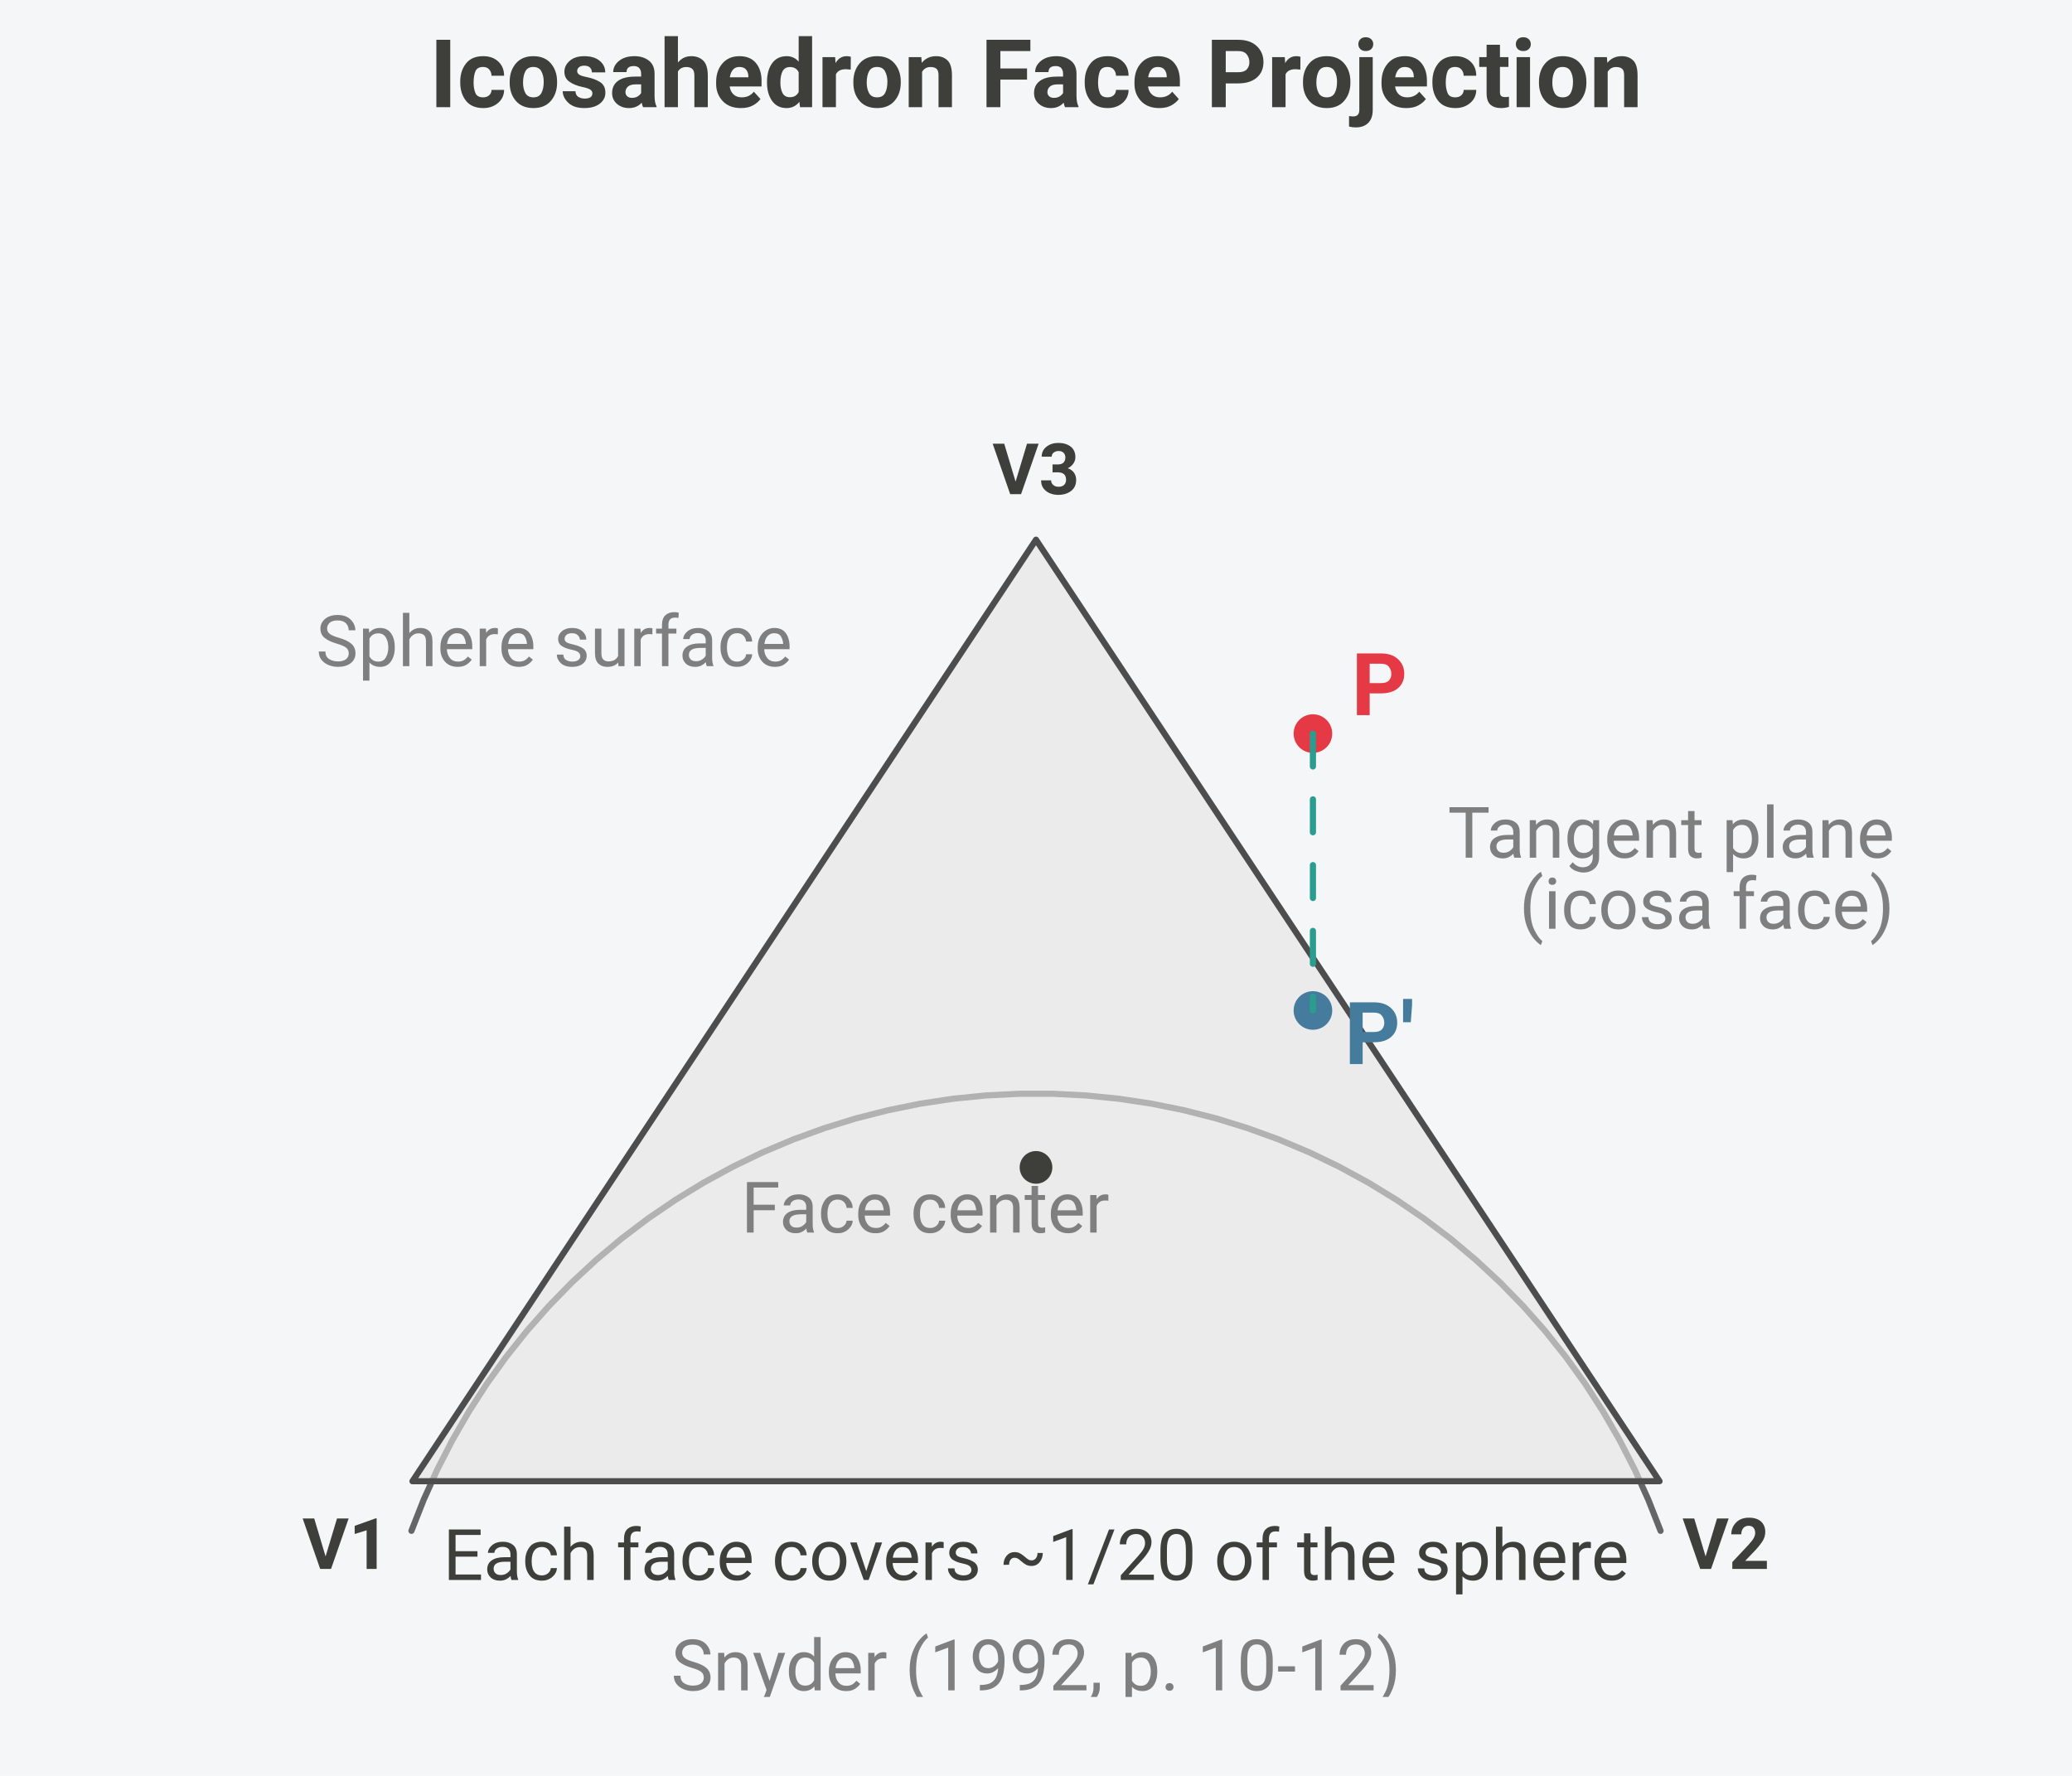
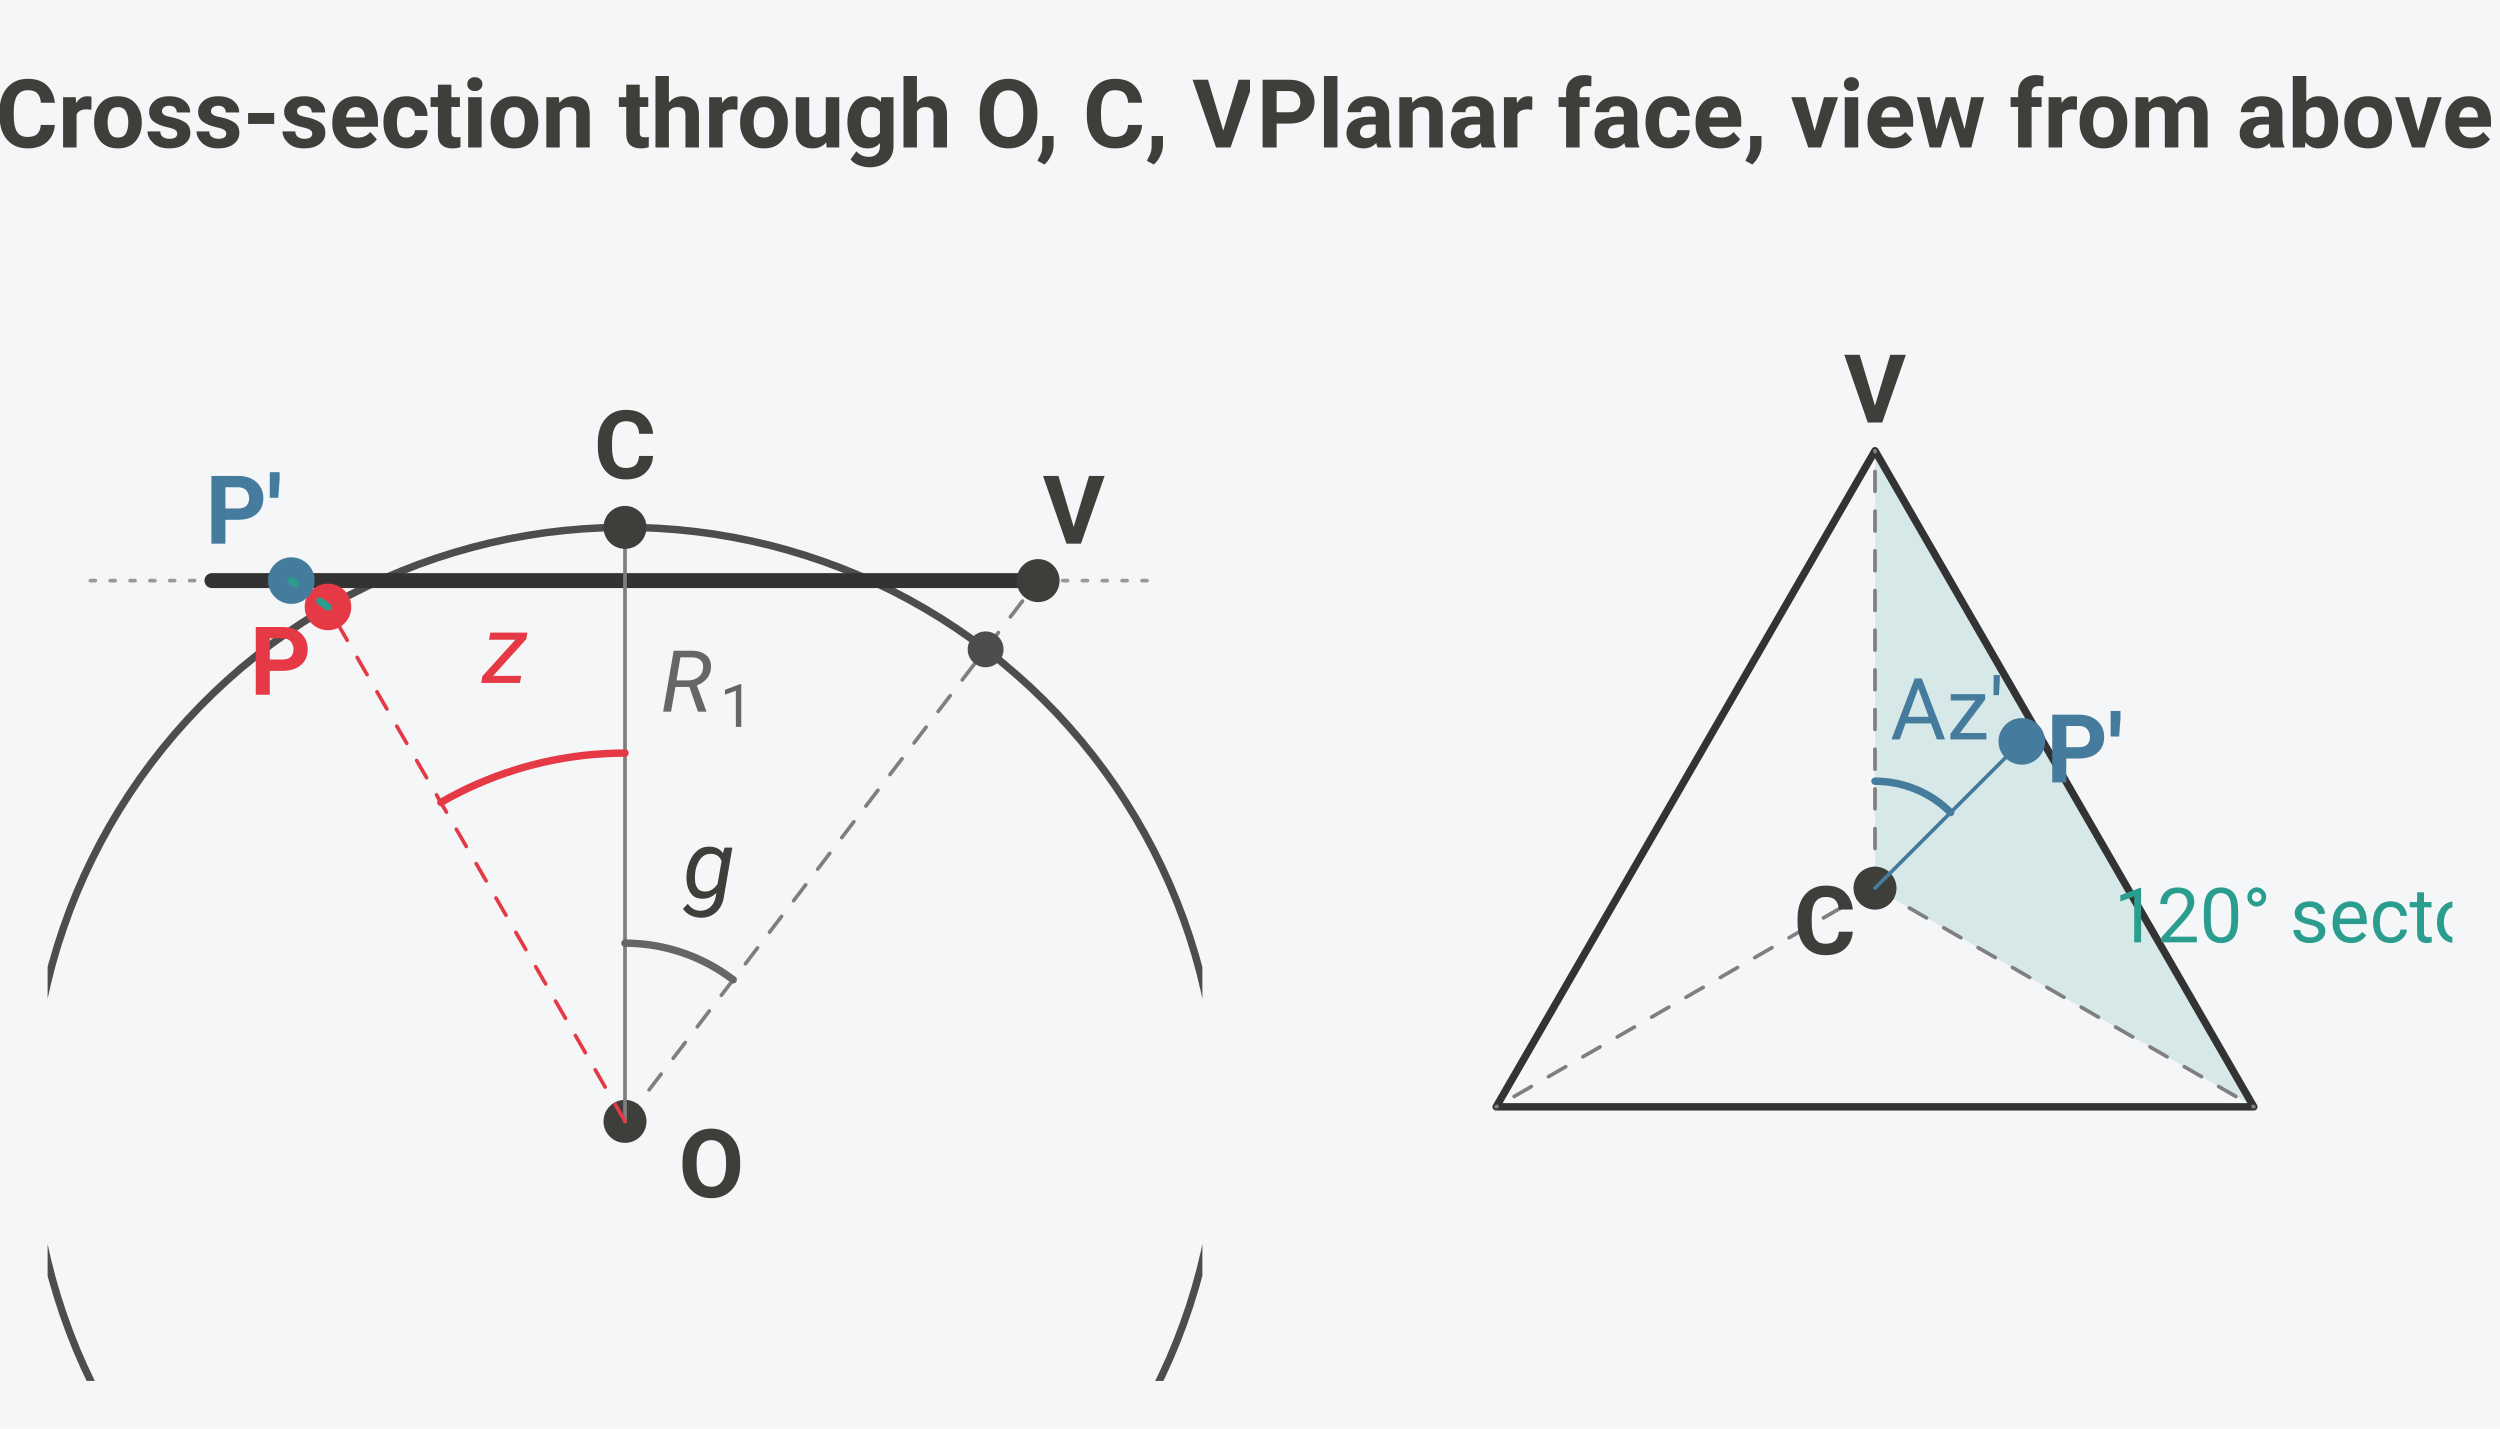
- <svg xmlns="http://www.w3.org/2000/svg" width="504.00pt" height="432.00pt" viewBox="0 0 504.00 432.00">
+ <svg xmlns="http://www.w3.org/2000/svg" width="504.00pt" height="288.00pt" viewBox="0 0 504.00 288.00">
  <g class="svglite">
    <defs>
      <style type="text/css">
    /* theme-aware-processed */
    .svglite line, .svglite polyline, .svglite polygon, .svglite path, .svglite circle {
      fill: none;
      stroke: #3E3F3A;
      stroke-linecap: round;
      stroke-linejoin: round;
      stroke-miterlimit: 10.00;
    }
    .svglite &gt; g &gt; rect {
      fill: none;
      stroke: #3E3F3A;
      stroke-linecap: round;
      stroke-linejoin: round;
      stroke-miterlimit: 10.00;
    }
    .svglite text {
      white-space: pre;
      fill: #3E3F3A;
    }
    .svglite g.glyphgroup path {
      fill: inherit;
      stroke: none;
    }
  </style>
    </defs>
    <rect class="svg-bg" width="100%" height="100%" style="stroke: none; fill: #F5F6F8;" />
    <defs>
-       <clipPath id="cpMC4wMHw1MDQuMDB8MC4wMHw0MzIuMDA=">
-         <rect x="0.00" y="0.00" width="504.00" height="432.00" />
+       <clipPath id="cpMC4wMHw1MDQuMDB8MC4wMHwyODguMDA=">
+         <rect x="0.00" y="0.00" width="504.00" height="288.00" />
      </clipPath>
    </defs>
-     <g clip-path="url(#cpMC4wMHw1MDQuMDB8MC4wMHw0MzIuMDA=)">
-       <text x="252.00" y="26.07" text-anchor="middle" style="font-size: 1.92em; font-weight: bold; font-family: &quot;Roboto&quot;, -apple-system, BlinkMacSystemFont, &quot;Segoe UI&quot;, system-ui, sans-serif;">Icosahedron Face Projection</text>
+     <g clip-path="url(#cpMC4wMHw1MDQuMDB8MC4wMHwyODguMDA=)">
+ </g>
+     <defs>
+       <clipPath id="cpMC4wMHwyNTIuMDB8MC4wMHwyODguMDA=">
+         <rect x="0.00" y="0.00" width="252.00" height="288.00" />
+       </clipPath>
+     </defs>
+     <g clip-path="url(#cpMC4wMHwyNTIuMDB8MC4wMHwyODguMDA=)">
+       <text x="126.00" y="29.73" text-anchor="middle" style="font-size: 1.6em; font-weight: bold; font-family: &quot;Roboto&quot;, -apple-system, BlinkMacSystemFont, &quot;Segoe UI&quot;, system-ui, sans-serif;">Cross-section through O, C, V</text>
    </g>
    <defs>
-       <clipPath id="cpMTkuMjB8NDg0LjgwfDM4LjQwfDQxMi44MA==">
-         <rect x="19.20" y="38.40" width="465.60" height="374.40" />
+       <clipPath id="cpOS42MHwyNDIuNDB8NDguMDB8Mjc4LjQw">
+         <rect x="9.60" y="48.00" width="232.80" height="230.40" />
      </clipPath>
    </defs>
-     <g clip-path="url(#cpMTkuMjB8NDg0LjgwfDM4LjQwfDQxMi44MA==)">
-       <polyline points="403.92,372.39 400.97,364.89 397.66,357.54 393.98,350.37 389.95,343.38 385.58,336.61 380.87,330.07 375.84,323.77 370.51,317.72 364.88,311.95 358.97,306.47 352.80,301.29 346.37,296.42 339.71,291.88 332.83,287.68 325.75,283.82 318.49,280.32 311.06,277.19 303.49,274.44 295.79,272.06 287.97,270.07 280.07,268.47 272.10,267.27 264.08,266.47 256.03,266.07 247.97,266.07 239.92,266.47 231.90,267.27 223.93,268.47 216.03,270.07 208.21,272.06 200.51,274.44 192.94,277.19 185.51,280.32 178.25,283.82 171.17,287.68 164.29,291.88 157.63,296.42 151.20,301.29 145.03,306.47 139.12,311.95 133.49,317.72 128.16,323.77 123.13,330.07 118.42,336.61 114.05,343.38 110.02,350.37 106.34,357.54 103.03,364.89 100.08,372.39 " style="stroke-width: 1.50; stroke: #666666;" />
-       <text x="76.86" y="162.05" style="font-size: 1.44em;fill: #7F7F7F; font-family: &quot;Roboto&quot;, -apple-system, BlinkMacSystemFont, &quot;Segoe UI&quot;, system-ui, sans-serif;">Sphere surface</text>
-       <polygon points="100.33,360.32 403.67,360.32 252.00,131.29 " style="stroke-width: 1.50; stroke: #4D4D4D; fill: #E5E5E5; fill-opacity: 0.60;" />
-       <text x="84.16" y="381.66" text-anchor="middle" style="font-size: 1.44em; font-weight: bold; font-family: &quot;Roboto&quot;, -apple-system, BlinkMacSystemFont, &quot;Segoe UI&quot;, system-ui, sans-serif;">V1</text>
-       <text x="419.84" y="381.66" text-anchor="middle" style="font-size: 1.44em; font-weight: bold; font-family: &quot;Roboto&quot;, -apple-system, BlinkMacSystemFont, &quot;Segoe UI&quot;, system-ui, sans-serif;">V2</text>
-       <text x="252.00" y="120.21" text-anchor="middle" style="font-size: 1.44em; font-weight: bold; font-family: &quot;Roboto&quot;, -apple-system, BlinkMacSystemFont, &quot;Segoe UI&quot;, system-ui, sans-serif;">V3</text>
-       <circle class="theme-fill-fg" cx="252.00" cy="283.98" r="3.60" style="stroke-width: 0.75; fill: #3E3F3A;" />
-       <text x="225.06" y="299.83" text-anchor="middle" style="font-size: 1.44em;fill: #7F7F7F; font-family: &quot;Roboto&quot;, -apple-system, BlinkMacSystemFont, &quot;Segoe UI&quot;, system-ui, sans-serif;">Face center</text>
-       <circle cx="319.36" cy="178.45" r="4.32" style="stroke-width: 0.75; stroke: #E63946; fill: #E63946;" />
-       <text x="335.53" y="173.97" text-anchor="middle" style="font-size: 1.76em; font-weight: bold;fill: #E63946; font-family: &quot;Roboto&quot;, -apple-system, BlinkMacSystemFont, &quot;Segoe UI&quot;, system-ui, sans-serif;">P</text>
-       <circle cx="319.36" cy="245.81" r="4.32" style="stroke-width: 0.75; stroke: #457B9D; fill: #457B9D;" />
-       <text x="335.53" y="258.84" text-anchor="middle" style="font-size: 1.76em; font-weight: bold;fill: #457B9D; font-family: &quot;Roboto&quot;, -apple-system, BlinkMacSystemFont, &quot;Segoe UI&quot;, system-ui, sans-serif;">P'</text>
-       <polyline points="319.36,178.45 319.36,245.81 " style="stroke-width: 1.50; stroke: #2A9D8F; stroke-dasharray: 8.00,8.00;" />
-       <text x="252.00" y="384.34" text-anchor="middle" style="font-size: 1.44em; font-family: &quot;Roboto&quot;, -apple-system, BlinkMacSystemFont, &quot;Segoe UI&quot;, system-ui, sans-serif;">Each face covers ~1/20 of the sphere</text>
-       <text x="460.82" y="208.64" text-anchor="end" style="font-size: 1.44em;fill: #7F7F7F; font-family: &quot;Roboto&quot;, -apple-system, BlinkMacSystemFont, &quot;Segoe UI&quot;, system-ui, sans-serif;">Tangent plane</text>
-       <text x="460.82" y="225.92" text-anchor="end" style="font-size: 1.44em;fill: #7F7F7F; font-family: &quot;Roboto&quot;, -apple-system, BlinkMacSystemFont, &quot;Segoe UI&quot;, system-ui, sans-serif;">(icosa face)</text>
-       <text x="252.00" y="411.20" text-anchor="middle" style="font-size: 1.44em;fill: #7F7F7F; font-family: &quot;Roboto&quot;, -apple-system, BlinkMacSystemFont, &quot;Segoe UI&quot;, system-ui, sans-serif;">Snyder (1992, p. 10-12)</text>
+     <g clip-path="url(#cpOS42MHwyNDIuNDB8NDguMDB8Mjc4LjQw)">
+       <polyline points="245.75,226.07 245.69,222.29 245.51,218.51 245.22,214.74 244.80,210.99 244.26,207.24 243.61,203.52 242.84,199.82 241.95,196.14 240.95,192.50 239.83,188.88 238.60,185.31 237.26,181.78 235.81,178.29 234.24,174.84 232.57,171.45 230.79,168.11 228.91,164.83 226.93,161.62 224.84,158.46 222.66,155.38 220.38,152.36 218.01,149.42 215.54,146.55 212.99,143.76 210.34,141.06 207.62,138.44 204.81,135.91 201.92,133.46 198.96,131.11 195.93,128.86 192.83,126.70 189.66,124.64 186.42,122.68 183.13,120.82 179.78,119.07 176.37,117.43 172.92,115.89 169.42,114.46 165.87,113.15 162.29,111.95 158.67,110.86 155.01,109.88 151.33,109.03 147.62,108.29 143.89,107.66 140.15,107.16 136.38,106.77 132.61,106.50 128.84,106.35 125.05,106.32 121.27,106.41 117.50,106.62 113.73,106.95 109.98,107.39 106.24,107.96 102.52,108.64 98.83,109.44 95.16,110.36 91.52,111.39 87.92,112.53 84.35,113.79 80.83,115.16 77.35,116.64 73.92,118.24 70.54,119.93 67.22,121.74 63.95,123.64 60.75,125.65 57.61,127.76 54.54,129.97 51.55,132.28 48.62,134.67 45.78,137.16 43.01,139.74 40.33,142.40 37.73,145.15 35.22,147.97 32.80,150.88 30.47,153.86 28.24,156.91 26.10,160.03 24.07,163.22 22.13,166.47 20.30,169.78 18.58,173.14 16.96,176.56 15.45,180.02 14.05,183.54 12.77,187.09 11.59,190.69 10.53,194.32 9.59,197.98 8.76,201.67 8.05,205.38 7.45,209.11 6.98,212.86 6.62,216.63 6.38,220.40 6.26,224.18 6.26,227.96 6.38,231.74 6.62,235.51 6.98,239.28 7.45,243.03 8.05,246.76 8.76,250.48 9.59,254.16 10.53,257.82 11.59,261.45 12.77,265.05 14.05,268.60 15.45,272.12 16.96,275.58 18.58,279.00 20.30,282.37 22.13,285.67 24.07,288.92 26.10,292.11 28.24,295.23 30.47,298.28 32.80,301.26 35.22,304.17 37.73,306.99 40.33,309.74 43.01,312.40 45.78,314.98 48.62,317.47 51.55,319.87 54.54,322.17 57.61,324.38 60.75,326.49 63.95,328.50 67.22,330.40 70.54,332.21 73.92,333.91 77.35,335.50 80.83,336.98 84.35,338.35 87.92,339.61 91.52,340.75 95.16,341.78 98.83,342.70 102.52,343.50 106.24,344.18 109.98,344.75 113.73,345.19 117.50,345.52 121.27,345.73 125.05,345.82 128.84,345.79 132.61,345.64 136.38,345.37 140.15,344.99 143.89,344.48 147.62,343.86 151.33,343.11 155.01,342.26 158.67,341.28 162.29,340.19 165.87,338.99 169.42,337.68 172.92,336.25 176.37,334.71 179.78,333.07 183.13,331.32 186.42,329.46 189.66,327.50 192.83,325.44 195.93,323.28 198.96,321.03 201.92,318.68 204.81,316.24 207.62,313.70 210.34,311.08 212.99,308.38 215.54,305.59 218.01,302.72 220.38,299.78 222.66,296.77 224.84,293.68 226.93,290.52 228.91,287.31 230.79,284.03 232.57,280.69 234.24,277.30 235.81,273.86 237.26,270.37 238.60,266.83 239.83,263.26 240.95,259.64 241.95,256.00 242.84,252.32 243.61,248.62 244.26,244.90 244.80,241.15 245.22,237.40 245.51,233.63 245.69,229.85 245.75,226.07 " style="stroke-width: 1.50; stroke: #4D4D4D;" />
+       <polyline points="18.22,117.05 233.78,117.05 " style="stroke-width: 0.75; stroke: #999999; stroke-dasharray: 1.00,3.00;" />
+       <polyline points="42.72,117.05 209.28,117.05 " style="stroke-width: 3.00; stroke: #333333;" />
+       <polyline points="126.00,226.07 209.28,117.05 " style="stroke-width: 0.75; stroke: #7F7F7F; stroke-dasharray: 4.00,4.00;" />
+       <circle cx="198.70" cy="130.91" r="3.24" style="stroke-width: 0.75; stroke: #4D4D4D; fill: #4D4D4D;" />
+       <circle class="theme-fill-fg" cx="209.28" cy="117.05" r="3.96" style="stroke-width: 0.75; fill: #3E3F3A;" />
+       <text x="216.47" y="109.60" text-anchor="middle" style="font-size: 1.6em; font-weight: bold; font-family: &quot;Roboto&quot;, -apple-system, BlinkMacSystemFont, &quot;Segoe UI&quot;, system-ui, sans-serif;">V</text>
+       <circle class="theme-fill-fg" cx="126.00" cy="226.07" r="3.96" style="stroke-width: 0.75; fill: #3E3F3A;" />
+       <text x="136.78" y="241.37" style="font-size: 1.6em; font-weight: bold; font-family: &quot;Roboto&quot;, -apple-system, BlinkMacSystemFont, &quot;Segoe UI&quot;, system-ui, sans-serif;">O</text>
+       <polyline points="126.00,226.07 126.00,106.32 " style="stroke-width: 0.75; stroke: #7F7F7F;" />
+       <circle class="theme-fill-fg" cx="126.00" cy="106.32" r="3.96" style="stroke-width: 0.75; fill: #3E3F3A;" />
+       <text x="126.00" y="96.47" text-anchor="middle" style="font-size: 1.6em; font-weight: bold; font-family: &quot;Roboto&quot;, -apple-system, BlinkMacSystemFont, &quot;Segoe UI&quot;, system-ui, sans-serif;">C</text>
+       <text x="133.19" y="143.47" style="font-size: 1.44em; font-style: italic;fill: #666666; font-family: &quot;Roboto&quot;, -apple-system, BlinkMacSystemFont, &quot;Segoe UI&quot;, system-ui, sans-serif;">R</text>
+       <text x="145.13" y="146.53" style="font-size: 1.008em;fill: #666666; font-family: &quot;Roboto&quot;, -apple-system, BlinkMacSystemFont, &quot;Segoe UI&quot;, system-ui, sans-serif;">1</text>
+       <polyline points="126.00,190.14 126.81,190.15 127.62,190.18 128.42,190.23 129.23,190.29 130.03,190.37 130.83,190.47 131.63,190.59 132.43,190.72 133.22,190.88 134.01,191.05 134.80,191.24 135.58,191.45 136.36,191.67 137.13,191.91 137.89,192.17 138.65,192.45 139.41,192.74 140.15,193.05 140.89,193.38 141.62,193.72 142.35,194.08 143.06,194.45 143.77,194.85 144.47,195.25 145.16,195.68 145.83,196.12 146.50,196.57 147.16,197.04 147.81,197.52 " style="stroke-width: 1.50; stroke: #666666;" />
+       <text x="137.67" y="181.01" style="font-size: 1.6em; font-style: italic; font-family: &quot;Roboto&quot;, -apple-system, BlinkMacSystemFont, &quot;Segoe UI&quot;, system-ui, sans-serif;">g</text>
+       <polyline points="126.00,226.07 66.12,122.36 " style="stroke-width: 0.75; stroke: #E63946; stroke-dasharray: 4.00,4.00;" />
+       <circle cx="66.12" cy="122.36" r="4.32" style="stroke-width: 0.75; stroke: #E63946; fill: #E63946;" />
+       <text x="56.54" y="140.06" text-anchor="middle" style="font-size: 1.6em; font-weight: bold;fill: #E63946; font-family: &quot;Roboto&quot;, -apple-system, BlinkMacSystemFont, &quot;Segoe UI&quot;, system-ui, sans-serif;">P</text>
+       <circle cx="58.73" cy="117.05" r="4.32" style="stroke-width: 0.75; stroke: #457B9D; fill: #457B9D;" />
+       <text x="49.15" y="109.60" text-anchor="middle" style="font-size: 1.6em; font-weight: bold;fill: #457B9D; font-family: &quot;Roboto&quot;, -apple-system, BlinkMacSystemFont, &quot;Segoe UI&quot;, system-ui, sans-serif;">P'</text>
+       <polyline points="66.12,122.36 58.73,117.05 " style="stroke-width: 1.50; stroke: #2A9D8F; stroke-dasharray: 2.00,6.00;" />
+       <polyline points="126.00,151.82 123.95,151.85 121.91,151.94 119.87,152.08 117.83,152.27 115.80,152.53 113.78,152.84 111.77,153.20 109.76,153.62 107.77,154.10 105.80,154.62 103.84,155.21 101.89,155.85 99.97,156.54 98.06,157.28 96.18,158.08 94.31,158.92 92.48,159.82 90.66,160.77 88.88,161.77 " style="stroke-width: 1.50; stroke: #E63946;" />
+       <text x="97.20" y="137.68" style="font-size: 1.6em; font-style: italic;fill: #E63946; font-family: &quot;Roboto&quot;, -apple-system, BlinkMacSystemFont, &quot;Segoe UI&quot;, system-ui, sans-serif;">z</text>
+     </g>
+     <defs>
+       <clipPath id="cpMjYxLjYwfDQ5NC40MHw0OC4wMHwyNzguNDA=">
+         <rect x="261.60" y="48.00" width="232.80" height="230.40" />
+       </clipPath>
+     </defs>
+     <g clip-path="url(#cpMjYxLjYwfDQ5NC40MHw0OC4wMHwyNzguNDA=)">
+ </g>
+     <defs>
+       <clipPath id="cpMjUyLjAwfDUwNC4wMHwwLjAwfDI4OC4wMA==">
+         <rect x="252.00" y="0.00" width="252.00" height="288.00" />
+       </clipPath>
+     </defs>
+     <g clip-path="url(#cpMjUyLjAwfDUwNC4wMHwwLjAwfDI4OC4wMA==)">
+       <text x="378.00" y="29.73" text-anchor="middle" style="font-size: 1.6em; font-weight: bold; font-family: &quot;Roboto&quot;, -apple-system, BlinkMacSystemFont, &quot;Segoe UI&quot;, system-ui, sans-serif;">Planar face, view from above</text>
+     </g>
+     <g clip-path="url(#cpMjYxLjYwfDQ5NC40MHw0OC4wMHwyNzguNDA=)">
+       <polygon points="378.00,179.05 378.00,90.87 454.37,223.14 " style="stroke-width: 0.75; stroke: none; fill: #2A9D8F; fill-opacity: 0.15;" />
+       <polygon points="378.00,90.87 301.63,223.14 454.37,223.14 " style="stroke-width: 1.50; stroke: #333333;" />
+       <polyline points="378.00,179.05 378.00,90.87 " style="stroke-width: 0.75; stroke: #7F7F7F; stroke-dasharray: 4.00,4.00;" />
+       <polyline points="378.00,179.05 301.63,223.14 " style="stroke-width: 0.75; stroke: #7F7F7F; stroke-dasharray: 4.00,4.00;" />
+       <polyline points="378.00,179.05 454.37,223.14 " style="stroke-width: 0.75; stroke: #7F7F7F; stroke-dasharray: 4.00,4.00;" />
+       <circle class="theme-fill-fg" cx="378.00" cy="179.05" r="3.96" style="stroke-width: 0.75; fill: #3E3F3A;" />
+       <text x="367.86" y="192.38" text-anchor="middle" style="font-size: 1.6em; font-weight: bold; font-family: &quot;Roboto&quot;, -apple-system, BlinkMacSystemFont, &quot;Segoe UI&quot;, system-ui, sans-serif;">C</text>
+       <text x="378.00" y="85.18" text-anchor="middle" style="font-size: 1.6em; font-weight: bold; font-family: &quot;Roboto&quot;, -apple-system, BlinkMacSystemFont, &quot;Segoe UI&quot;, system-ui, sans-serif;">V</text>
+       <circle cx="407.59" cy="149.46" r="4.32" style="stroke-width: 0.75; stroke: #457B9D; fill: #457B9D;" />
+       <text x="420.27" y="157.73" text-anchor="middle" style="font-size: 1.6em; font-weight: bold;fill: #457B9D; font-family: &quot;Roboto&quot;, -apple-system, BlinkMacSystemFont, &quot;Segoe UI&quot;, system-ui, sans-serif;">P'</text>
+       <polyline points="378.00,179.05 407.59,149.46 " style="stroke-width: 0.75; stroke: #457B9D;" />
+       <polyline points="378.00,157.49 378.89,157.51 379.78,157.57 380.67,157.66 381.55,157.79 382.42,157.95 383.29,158.15 384.15,158.39 385.00,158.66 385.84,158.97 386.66,159.31 387.47,159.68 388.26,160.09 389.03,160.53 389.79,161.00 390.53,161.51 391.24,162.04 391.93,162.60 392.60,163.19 393.24,163.81 " style="stroke-width: 1.50; stroke: #457B9D;" />
+       <text x="392.56" y="149.06" text-anchor="middle" style="font-size: 1.44em;fill: #457B9D; font-family: &quot;Roboto&quot;, -apple-system, BlinkMacSystemFont, &quot;Segoe UI&quot;, system-ui, sans-serif;">Az'</text>
+       <text x="426.18" y="189.97" style="font-size: 1.28em;fill: #2A9D8F; font-family: &quot;Roboto&quot;, -apple-system, BlinkMacSystemFont, &quot;Segoe UI&quot;, system-ui, sans-serif;">120° sector</text>
    </g>
  </g>
</svg>
